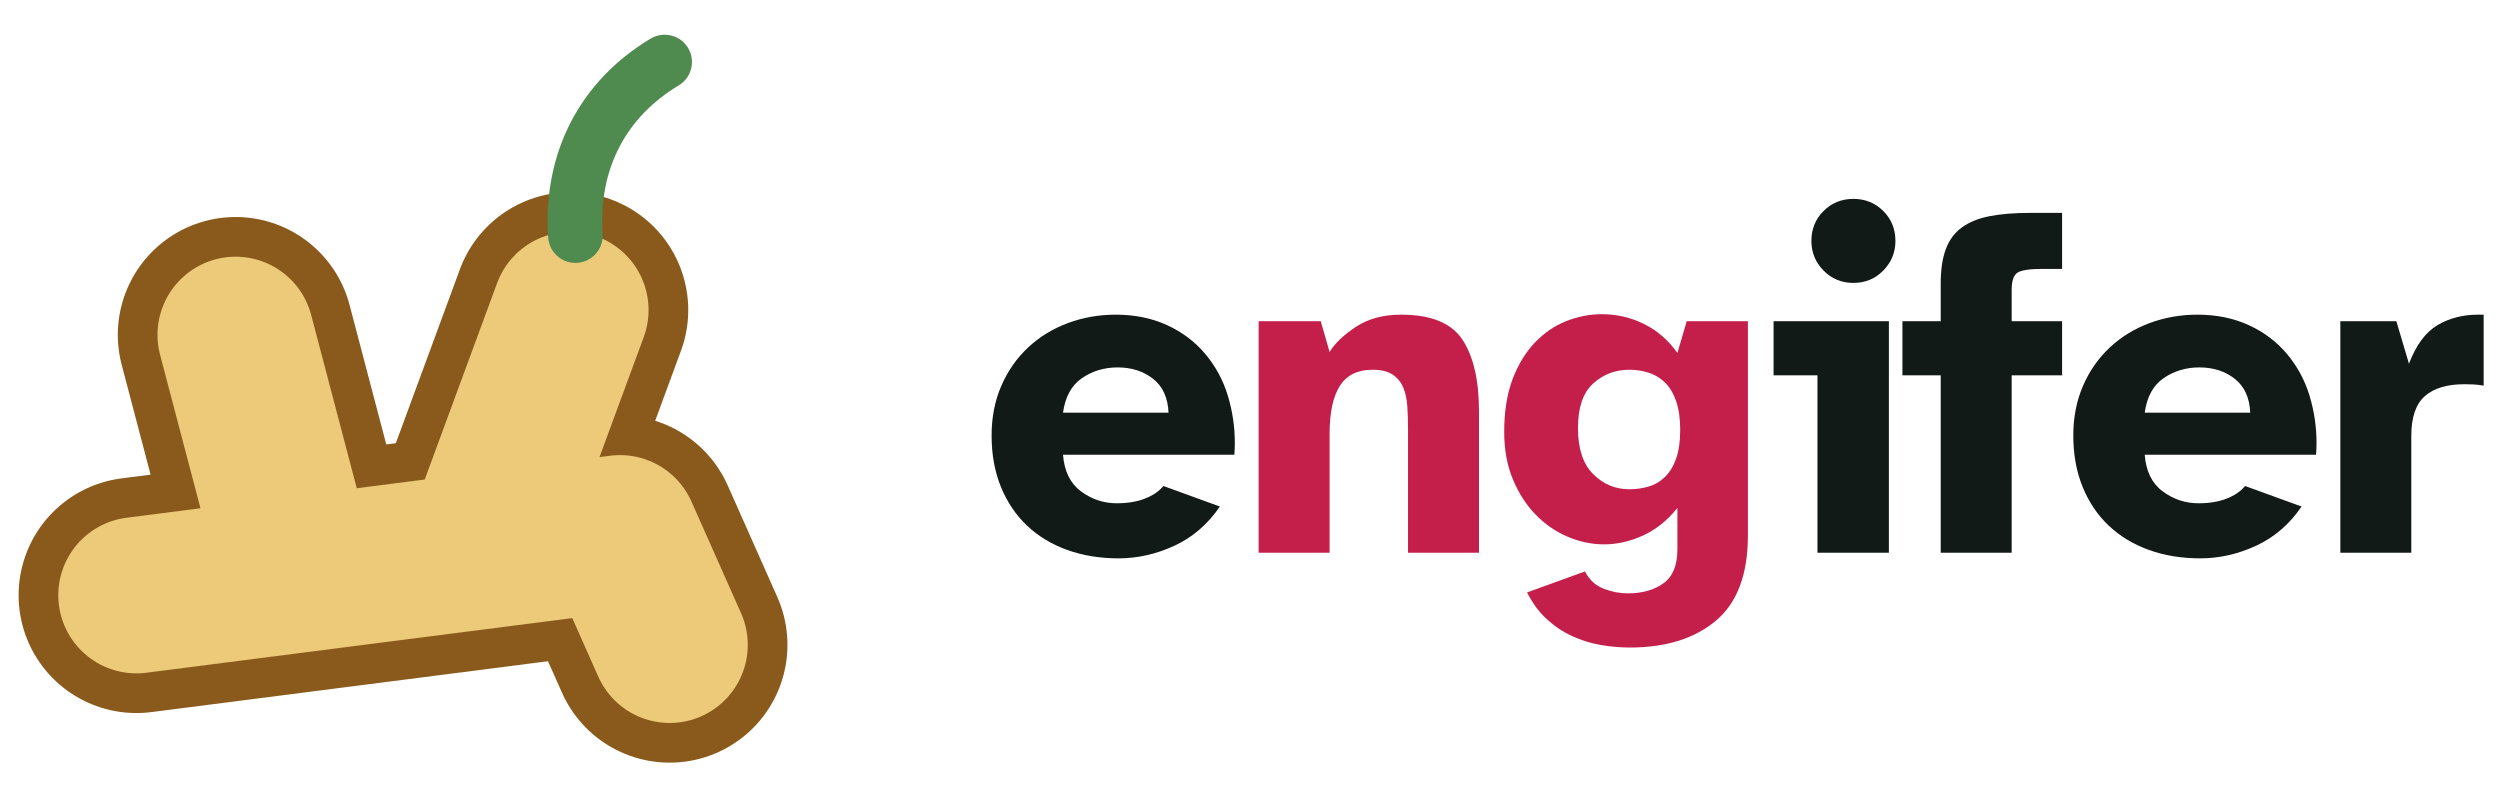
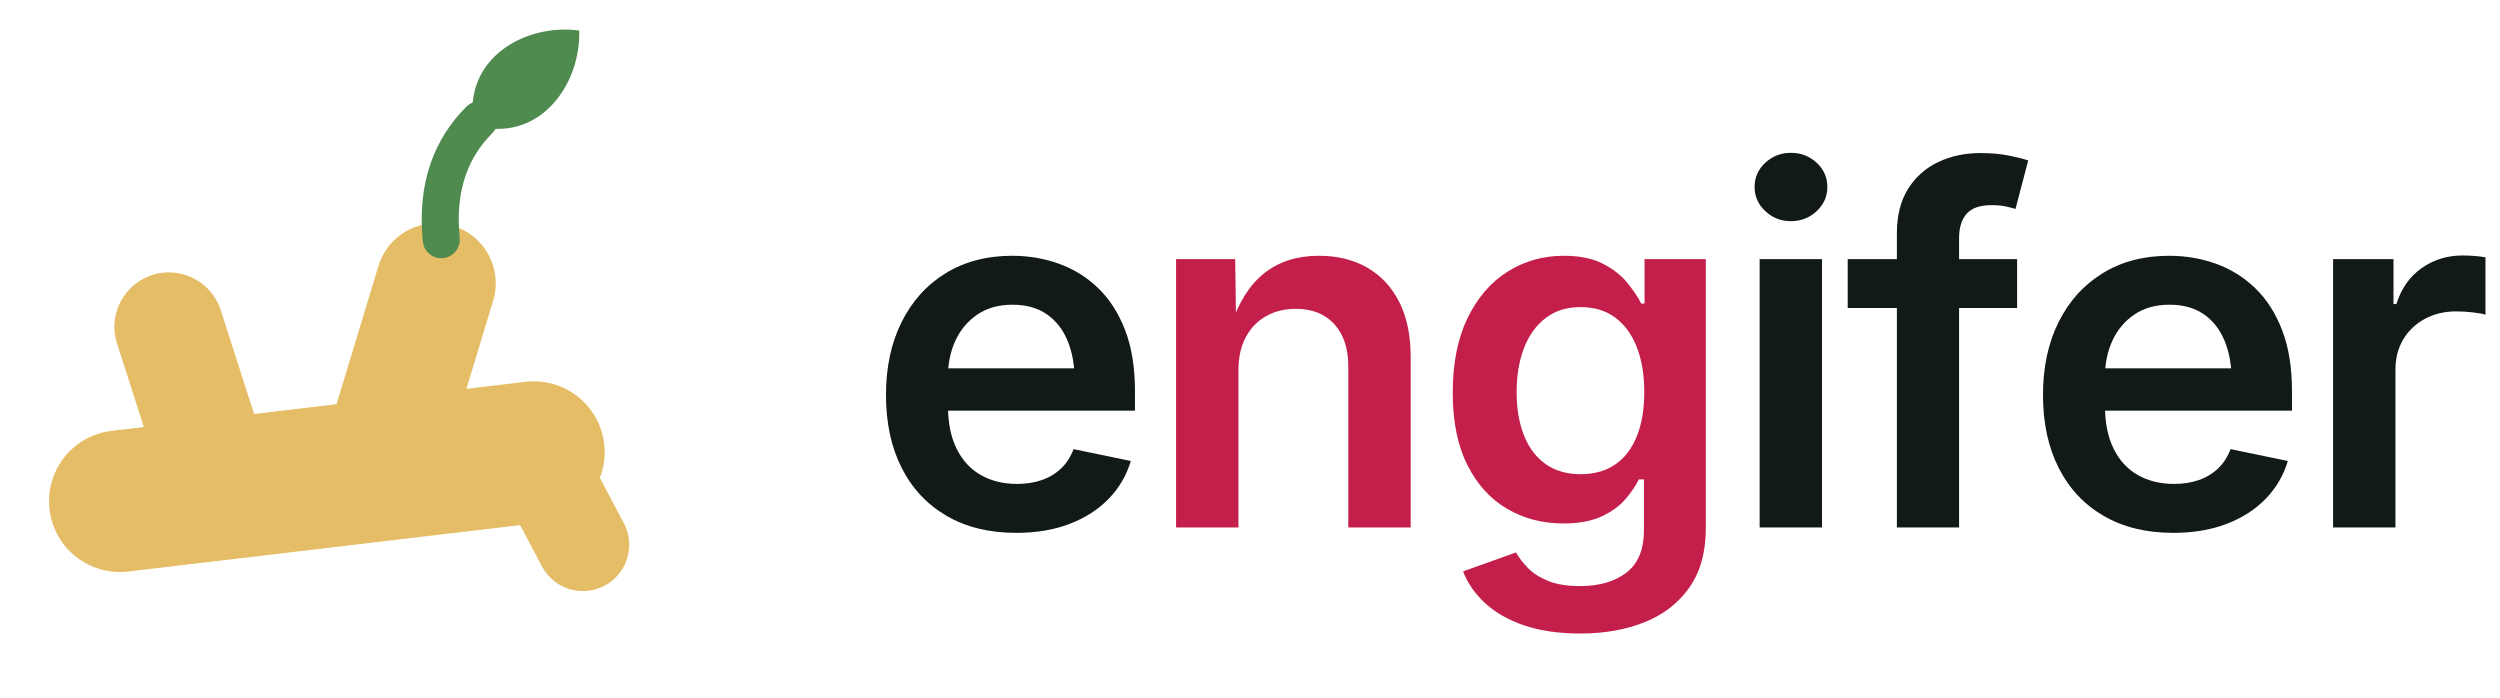
- <svg xmlns="http://www.w3.org/2000/svg" viewBox="0 0 5355 1700">
-   <g transform="scale(53.125)">
-     <g fill="none" stroke-linecap="round" stroke-linejoin="round">
-       <path d="M5.5 24 L25 21.5 M12 23 L9.5 13.5 M19.5 22 L23 12.5 M25 21.5 L27 26" stroke="#8a5a1c" stroke-width="9.5" />
-       <path d="M5.5 24 L25 21.5 M12 23 L9.5 13.5 M19.5 22 L23 12.5 M25 21.5 L27 26" stroke="#ecca7a" stroke-width="6.3" />
-       <path d="M23.2 9.5 C23 6.5 24.3 4 26.8 2.5" stroke="#4f8a4f" stroke-width="2.2" />
+ <svg xmlns="http://www.w3.org/2000/svg" viewBox="0 0 10417 2906">
+   <g transform="scale(45.3984)">
+     <g fill="none" stroke-linecap="round">
+       <path d="M11 46 L49 41.5" stroke="#e5bd66" stroke-width="13" />
+       <path d="M20 44 L15.5 30" stroke="#e5bd66" stroke-width="10" />
+       <path d="M35 42.5 L40 26" stroke="#e5bd66" stroke-width="11" />
+       <path d="M49 41.5 L53.5 50" stroke="#e5bd66" stroke-width="8.5" />
+       <path d="M40.5 22 C40 17 41.5 13.5 44 11" stroke="#4f8a4f" stroke-width="3.4" />
    </g>
+     <path d="M0 0 C5.25 -3.25 3.85 -9.75 0 -13.00 C-3.85 -9.75 -5.25 -3.25 0 0Z" fill="#4f8a4f" transform="translate(43.5 11.5) rotate(48)" />
  </g>
-   <path d="M2124.0 933.0Q2124.0 874.0 2145.0 826.0Q2166.0 778.0 2202.5 744.0Q2239.0 710.0 2287.5 692.0Q2336.0 674.0 2390.0 674.0Q2451.0 674.0 2500.0 696.5Q2549.0 719.0 2582.0 758.5Q2615.0 798.0 2630.0 847.5Q2645.0 897.0 2645.0 949.0Q2645.0 961.0 2644.0 974.0H2277.0Q2281.0 1027.0 2315.5 1052.5Q2350.0 1078.0 2392.0 1078.0Q2427.0 1078.0 2452.5 1068.0Q2478.0 1058.0 2492.0 1041.0L2613.0 1085.0Q2574.0 1142.0 2515.5 1169.0Q2457.0 1196.0 2396.0 1196.0Q2336.0 1196.0 2286.0 1178.0Q2236.0 1160.0 2200.0 1126.0Q2164.0 1092.0 2144.0 1043.0Q2124.0 994.0 2124.0 933.0ZM2277.0 884.0H2503.0Q2501.0 836.0 2470.0 811.5Q2439.0 787.0 2394.0 787.0Q2351.0 787.0 2317.5 810.0Q2284.0 833.0 2277.0 884.0Z" fill="#121a17" />
-   <path d="M2696.0 688.0H2829.0L2848.0 754.0Q2865.0 726.0 2904.5 700.0Q2944.0 674.0 3001.0 674.0Q3097.0 674.0 3132.5 727.5Q3168.0 781.0 3168.0 882.0V1184.0H3016.0V920.0Q3016.0 894.0 3014.5 870.5Q3013.0 847.0 3005.5 829.5Q2998.0 812.0 2982.5 802.0Q2967.0 792.0 2940.0 792.0Q2892.0 792.0 2870.0 826.5Q2848.0 861.0 2848.0 929.0V1184.0H2696.0Z" fill="#c41e4a" />
-   <path d="M3222.0 925.0Q3222.0 860.0 3240.0 812.0Q3258.0 765.0 3287.5 734.0Q3317.0 703.0 3354.5 688.0Q3392.0 673.0 3431.0 673.0Q3479.0 673.0 3521.5 694.0Q3564.0 715.0 3593.0 756.0L3613.0 688.0H3744.0V1147.0Q3744.0 1272.0 3675.5 1329.5Q3607.0 1387.0 3491.0 1387.0Q3460.0 1387.0 3428.5 1381.5Q3397.0 1376.0 3367.5 1362.5Q3338.0 1349.0 3313.0 1326.0Q3288.0 1303.0 3271.0 1269.0L3395.0 1224.0Q3409.0 1251.0 3435.0 1261.0Q3461.0 1271.0 3487.0 1271.0Q3533.0 1271.0 3563.0 1249.5Q3593.0 1228.0 3593.0 1177.0V1088.0Q3561.0 1128.0 3519.5 1147.0Q3478.0 1166.0 3436.0 1166.0Q3396.0 1166.0 3357.5 1149.5Q3319.0 1133.0 3289.0 1102.0Q3259.0 1071.0 3240.5 1026.5Q3222.0 982.0 3222.0 925.0ZM3380.0 917.0Q3380.0 983.0 3412.5 1015.5Q3445.0 1048.0 3490.0 1048.0Q3512.0 1048.0 3532.0 1042.0Q3552.0 1036.0 3567.0 1021.0Q3582.0 1006.0 3590.5 981.5Q3599.0 957.0 3599.0 921.0Q3599.0 885.0 3590.5 860.0Q3582.0 835.0 3567.0 820.0Q3552.0 805.0 3532.0 798.5Q3512.0 792.0 3490.0 792.0Q3445.0 792.0 3412.5 821.5Q3380.0 851.0 3380.0 917.0Z" fill="#c41e4a" />
-   <path d="M4046.0 688.0V1184.0H3893.0V804.0H3799.0V688.0ZM3880.0 516.0Q3880.0 478.0 3906.0 452.0Q3932.0 426.0 3970.0 426.0Q4008.0 426.0 4034.0 452.0Q4060.0 478.0 4060.0 516.0Q4060.0 553.0 4034.0 579.5Q4008.0 606.0 3970.0 606.0Q3932.0 606.0 3906.0 579.5Q3880.0 553.0 3880.0 516.0Z" fill="#121a17" />
-   <path d="M4075.0 688.0H4157.0V607.0Q4157.0 563.0 4168.0 533.5Q4179.0 504.0 4202.5 487.0Q4226.0 470.0 4262.0 463.0Q4298.0 456.0 4348.0 456.0H4417.0V576.0H4375.0Q4334.0 576.0 4321.5 584.0Q4309.0 592.0 4309.0 621.0V688.0H4417.0V804.0H4309.0V1184.0H4157.0V804.0H4075.0Z" fill="#121a17" />
-   <path d="M4441.0 933.0Q4441.0 874.0 4462.0 826.0Q4483.0 778.0 4519.5 744.0Q4556.0 710.0 4604.5 692.0Q4653.0 674.0 4707.0 674.0Q4768.0 674.0 4817.0 696.5Q4866.0 719.0 4899.0 758.5Q4932.0 798.0 4947.0 847.5Q4962.0 897.0 4962.0 949.0Q4962.0 961.0 4961.0 974.0H4594.0Q4598.0 1027.0 4632.5 1052.5Q4667.0 1078.0 4709.0 1078.0Q4744.0 1078.0 4769.5 1068.0Q4795.0 1058.0 4809.0 1041.0L4930.0 1085.0Q4891.0 1142.0 4832.5 1169.0Q4774.0 1196.0 4713.0 1196.0Q4653.0 1196.0 4603.0 1178.0Q4553.0 1160.0 4517.0 1126.0Q4481.0 1092.0 4461.0 1043.0Q4441.0 994.0 4441.0 933.0ZM4594.0 884.0H4820.0Q4818.0 836.0 4787.0 811.5Q4756.0 787.0 4711.0 787.0Q4668.0 787.0 4634.5 810.0Q4601.0 833.0 4594.0 884.0Z" fill="#121a17" />
-   <path d="M5133.0 688.0 5160.0 779.0Q5183.0 719.0 5221.0 696.5Q5259.0 674.0 5308.0 674.0H5320.0V826.0Q5308.0 824.0 5299.0 823.5Q5290.0 823.0 5279.0 823.0Q5223.0 823.0 5194.0 848.5Q5165.0 874.0 5165.0 934.0V1184.0H5013.0V688.0Z" fill="#121a17" />
+   <path d="M4234.42 2220.31Q4066.3 2220.31 3944.48 2149.57Q3822.66 2078.83 3757.181 1949.83Q3691.701 1820.83 3691.701 1645.59Q3691.701 1473.23 3756.401 1342.77Q3821.1 1212.31 3939.46 1139.03Q4057.82 1065.75 4217.38 1065.75Q4320.059 1065.75 4412.319 1098.85Q4504.579 1131.95 4575.979 1200.69Q4647.379 1269.429 4688.299 1376.069Q4729.219 1482.709 4729.219 1630.15V1711.27H3814.421V1534.791H4599.46L4478.022 1587.191Q4478.022 1492.31 4448.741 1420.849Q4419.461 1349.389 4361.901 1309.529Q4304.34 1269.668 4218.82 1269.668Q4133.299 1269.668 4073.179 1310.169Q4013.058 1350.669 3981.538 1418.289Q3950.018 1485.91 3950.018 1568.63V1690.869Q3950.018 1796.87 3985.998 1869.691Q4021.978 1942.511 4087.059 1979.452Q4152.139 2016.392 4237.94 2016.392Q4294.94 2016.392 4341.56 2000.092Q4388.181 1983.792 4421.781 1951.411Q4455.381 1919.031 4473.141 1871.391L4711.939 1920.831Q4685.219 2010.59 4619.979 2078.01Q4554.739 2145.43 4457.119 2182.87Q4359.499 2220.31 4234.42 2220.31Z" fill="#121a17" />
+   <path d="M5160.378 1542.869V2197.75H4900.461V1079.75H5146.898L5150.418 1356.15H5130.098Q5176.418 1211.229 5267.678 1138.49Q5358.938 1065.75 5495.658 1065.75Q5610.818 1065.75 5696.717 1114.95Q5782.617 1164.15 5830.297 1258.19Q5877.977 1352.23 5877.977 1487.03V2197.75H5618.061V1526.869Q5618.061 1414.428 5559.74 1350.608Q5501.42 1286.788 5399.179 1286.788Q5330.339 1286.788 5276.238 1316.928Q5222.138 1347.068 5191.258 1404.168Q5160.378 1461.269 5160.378 1542.869Z" fill="#c41e4a" />
+   <path d="M6584.42 2639.75Q6449.98 2639.75 6350.66 2605.73Q6251.341 2571.71 6187.921 2513.05Q6124.501 2454.391 6096.341 2380.791L6316.858 2301.911Q6334.378 2333.191 6365.738 2365.891Q6397.098 2398.591 6449.859 2420.331Q6502.619 2442.072 6583.7 2442.072Q6704.74 2442.072 6777.381 2385.631Q6850.021 2329.191 6850.021 2209.19V1997.43H6828.701Q6808.982 2038.069 6772.142 2080.63Q6735.302 2123.19 6672.782 2152.19Q6610.262 2181.19 6513.781 2181.19Q6385.181 2181.19 6280.701 2120.57Q6176.221 2059.95 6114.761 1938.67Q6053.301 1817.39 6053.301 1635.91Q6053.301 1452.11 6115.201 1324.97Q6177.101 1197.83 6281.901 1131.79Q6386.701 1065.75 6515.621 1065.75Q6614.622 1065.75 6678.582 1098.73Q6742.542 1131.71 6780.601 1178.43Q6818.661 1225.15 6838.741 1264.87H6852.501V1079.75H7107.778V2201.191Q7107.778 2349.871 7039.718 2447.311Q6971.658 2544.75 6853.419 2592.25Q6735.179 2639.75 6584.42 2639.75ZM6586.259 1975.832Q6671.7 1975.832 6730.72 1935.092Q6789.741 1894.351 6820.521 1817.471Q6851.301 1740.59 6851.301 1633.35Q6851.301 1527.309 6820.841 1447.969Q6790.381 1368.628 6731.36 1324.148Q6672.34 1279.668 6586.259 1279.668Q6498.619 1279.668 6439.138 1326.068Q6379.658 1372.469 6349.557 1452.129Q6319.457 1531.789 6319.457 1633.35Q6319.457 1736.47 6349.877 1813.671Q6380.298 1890.871 6439.778 1933.352Q6499.259 1975.832 6586.259 1975.832Z" fill="#c41e4a" />
+   <path d="M7332.061 2197.75V1079.75H7591.978V2197.75ZM7462.299 921.589Q7400.14 921.589 7355.58 879.73Q7311.02 837.871 7311.02 779.269Q7311.02 719.47 7355.58 678.131Q7400.14 636.791 7462.299 636.791Q7524.996 636.791 7569.607 678.092Q7614.218 719.393 7614.218 779.25Q7614.218 837.91 7569.607 879.749Q7524.996 921.589 7462.299 921.589Z" fill="#121a17" />
+   <path d="M8404.898 1079.75V1283.428H7699.02V1079.75ZM7903.901 2197.75V972.868Q7903.901 861.109 7950.661 786.749Q7997.421 712.39 8076.54 675.07Q8155.66 637.75 8251.419 637.75Q8320.099 637.75 8373.079 648.79Q8426.058 659.83 8451.098 668.47L8398.218 870.708Q8381.338 865.348 8356.678 860.068Q8332.019 854.788 8299.418 854.788Q8226.138 854.788 8194.618 890.628Q8163.097 926.469 8163.097 992.709V2197.75Z" fill="#121a17" />
+   <path d="M9055.42 2220.31Q8887.3 2220.31 8765.48 2149.57Q8643.66 2078.83 8578.181 1949.83Q8512.701 1820.83 8512.701 1645.59Q8512.701 1473.23 8577.401 1342.77Q8642.1 1212.31 8760.46 1139.03Q8878.82 1065.75 9038.38 1065.75Q9141.059 1065.75 9233.319 1098.85Q9325.579 1131.95 9396.979 1200.69Q9468.379 1269.429 9509.299 1376.069Q9550.219 1482.709 9550.219 1630.15V1711.27H8635.421V1534.791H9420.46L9299.022 1587.191Q9299.022 1492.31 9269.741 1420.849Q9240.461 1349.389 9182.901 1309.529Q9125.34 1269.668 9039.82 1269.668Q8954.299 1269.668 8894.179 1310.169Q8834.058 1350.669 8802.538 1418.289Q8771.018 1485.91 8771.018 1568.63V1690.869Q8771.018 1796.87 8806.998 1869.691Q8842.978 1942.511 8908.059 1979.452Q8973.139 2016.392 9058.94 2016.392Q9115.94 2016.392 9162.56 2000.092Q9209.181 1983.792 9242.781 1951.411Q9276.381 1919.031 9294.141 1871.391L9532.939 1920.831Q9506.219 2010.59 9440.979 2078.01Q9375.739 2145.43 9278.119 2182.87Q9180.499 2220.31 9055.42 2220.31Z" fill="#121a17" />
+   <path d="M9721.461 2197.75V1079.75H9973.218V1266.869H9985.218Q10015.858 1169.63 10090.678 1117.05Q10165.498 1064.47 10261.538 1064.47Q10283.698 1064.47 10310.658 1066.55Q10337.618 1068.63 10356.498 1072.15V1311.107Q10340.578 1305.868 10304.439 1301.688Q10268.299 1297.508 10234.099 1297.508Q10161.658 1297.508 10104.098 1328.488Q10046.538 1359.468 10013.958 1414.008Q9981.378 1468.548 9981.378 1540.228V2197.75Z" fill="#121a17" />
</svg>
